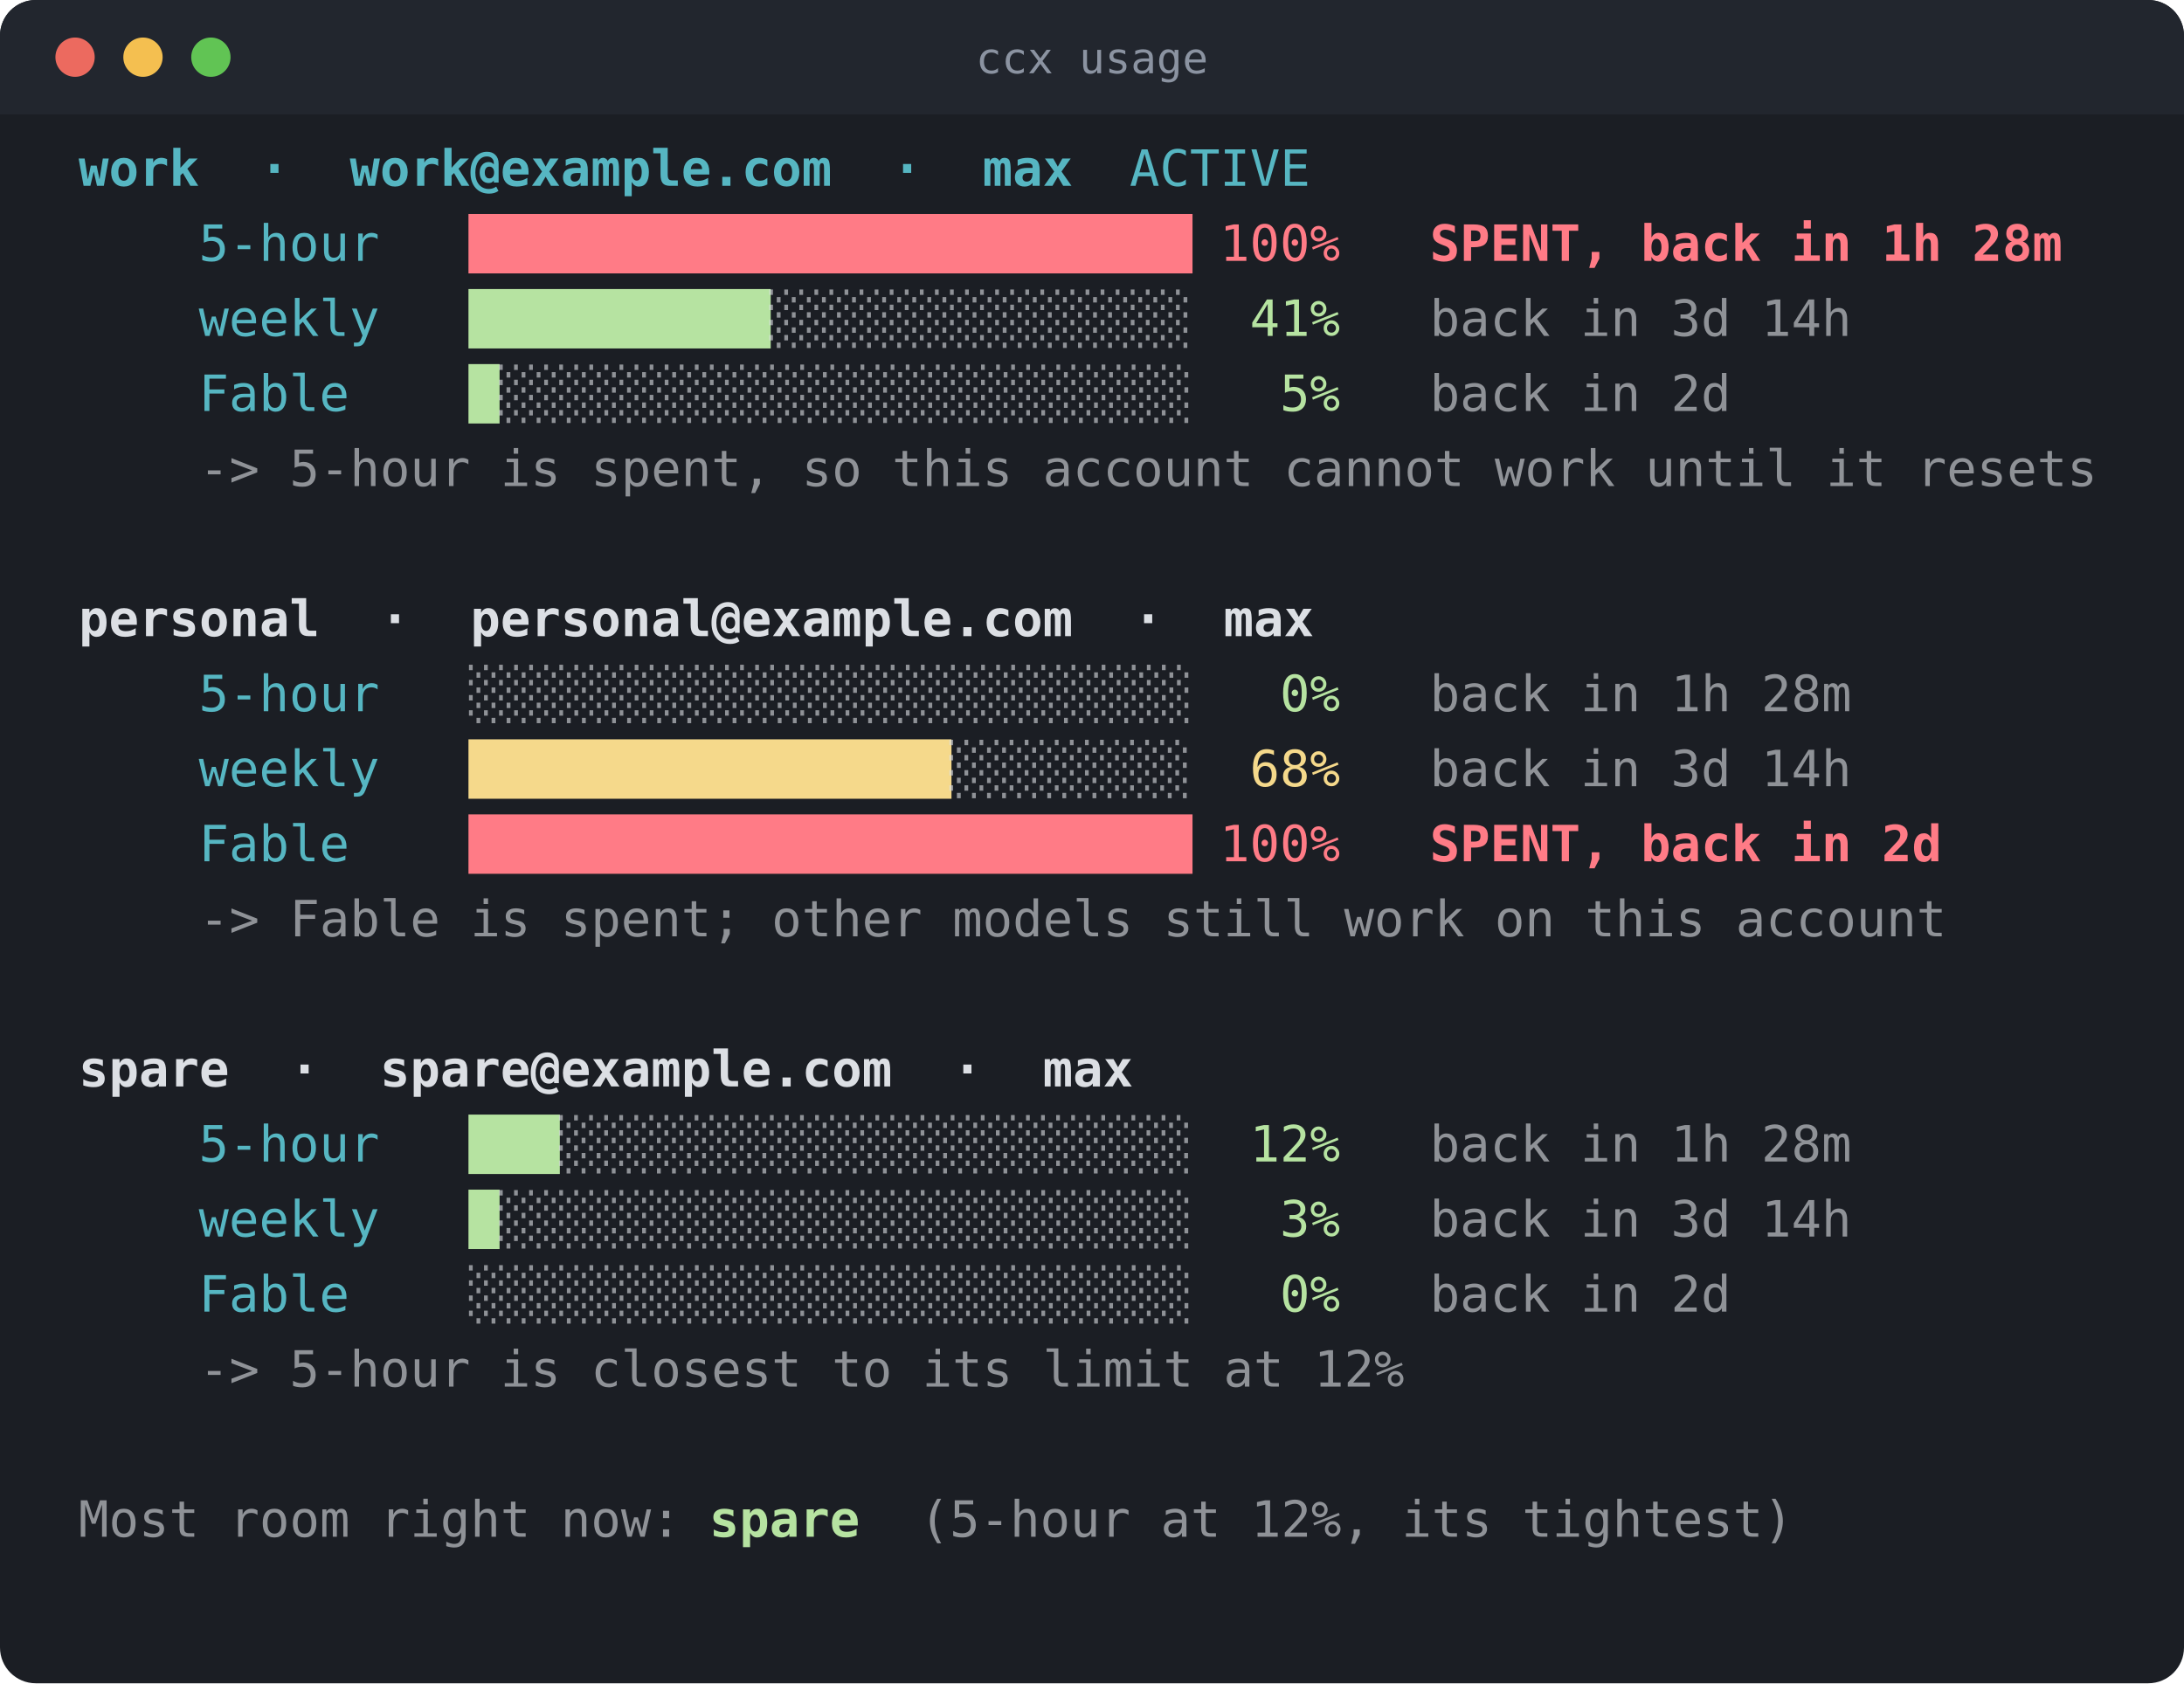
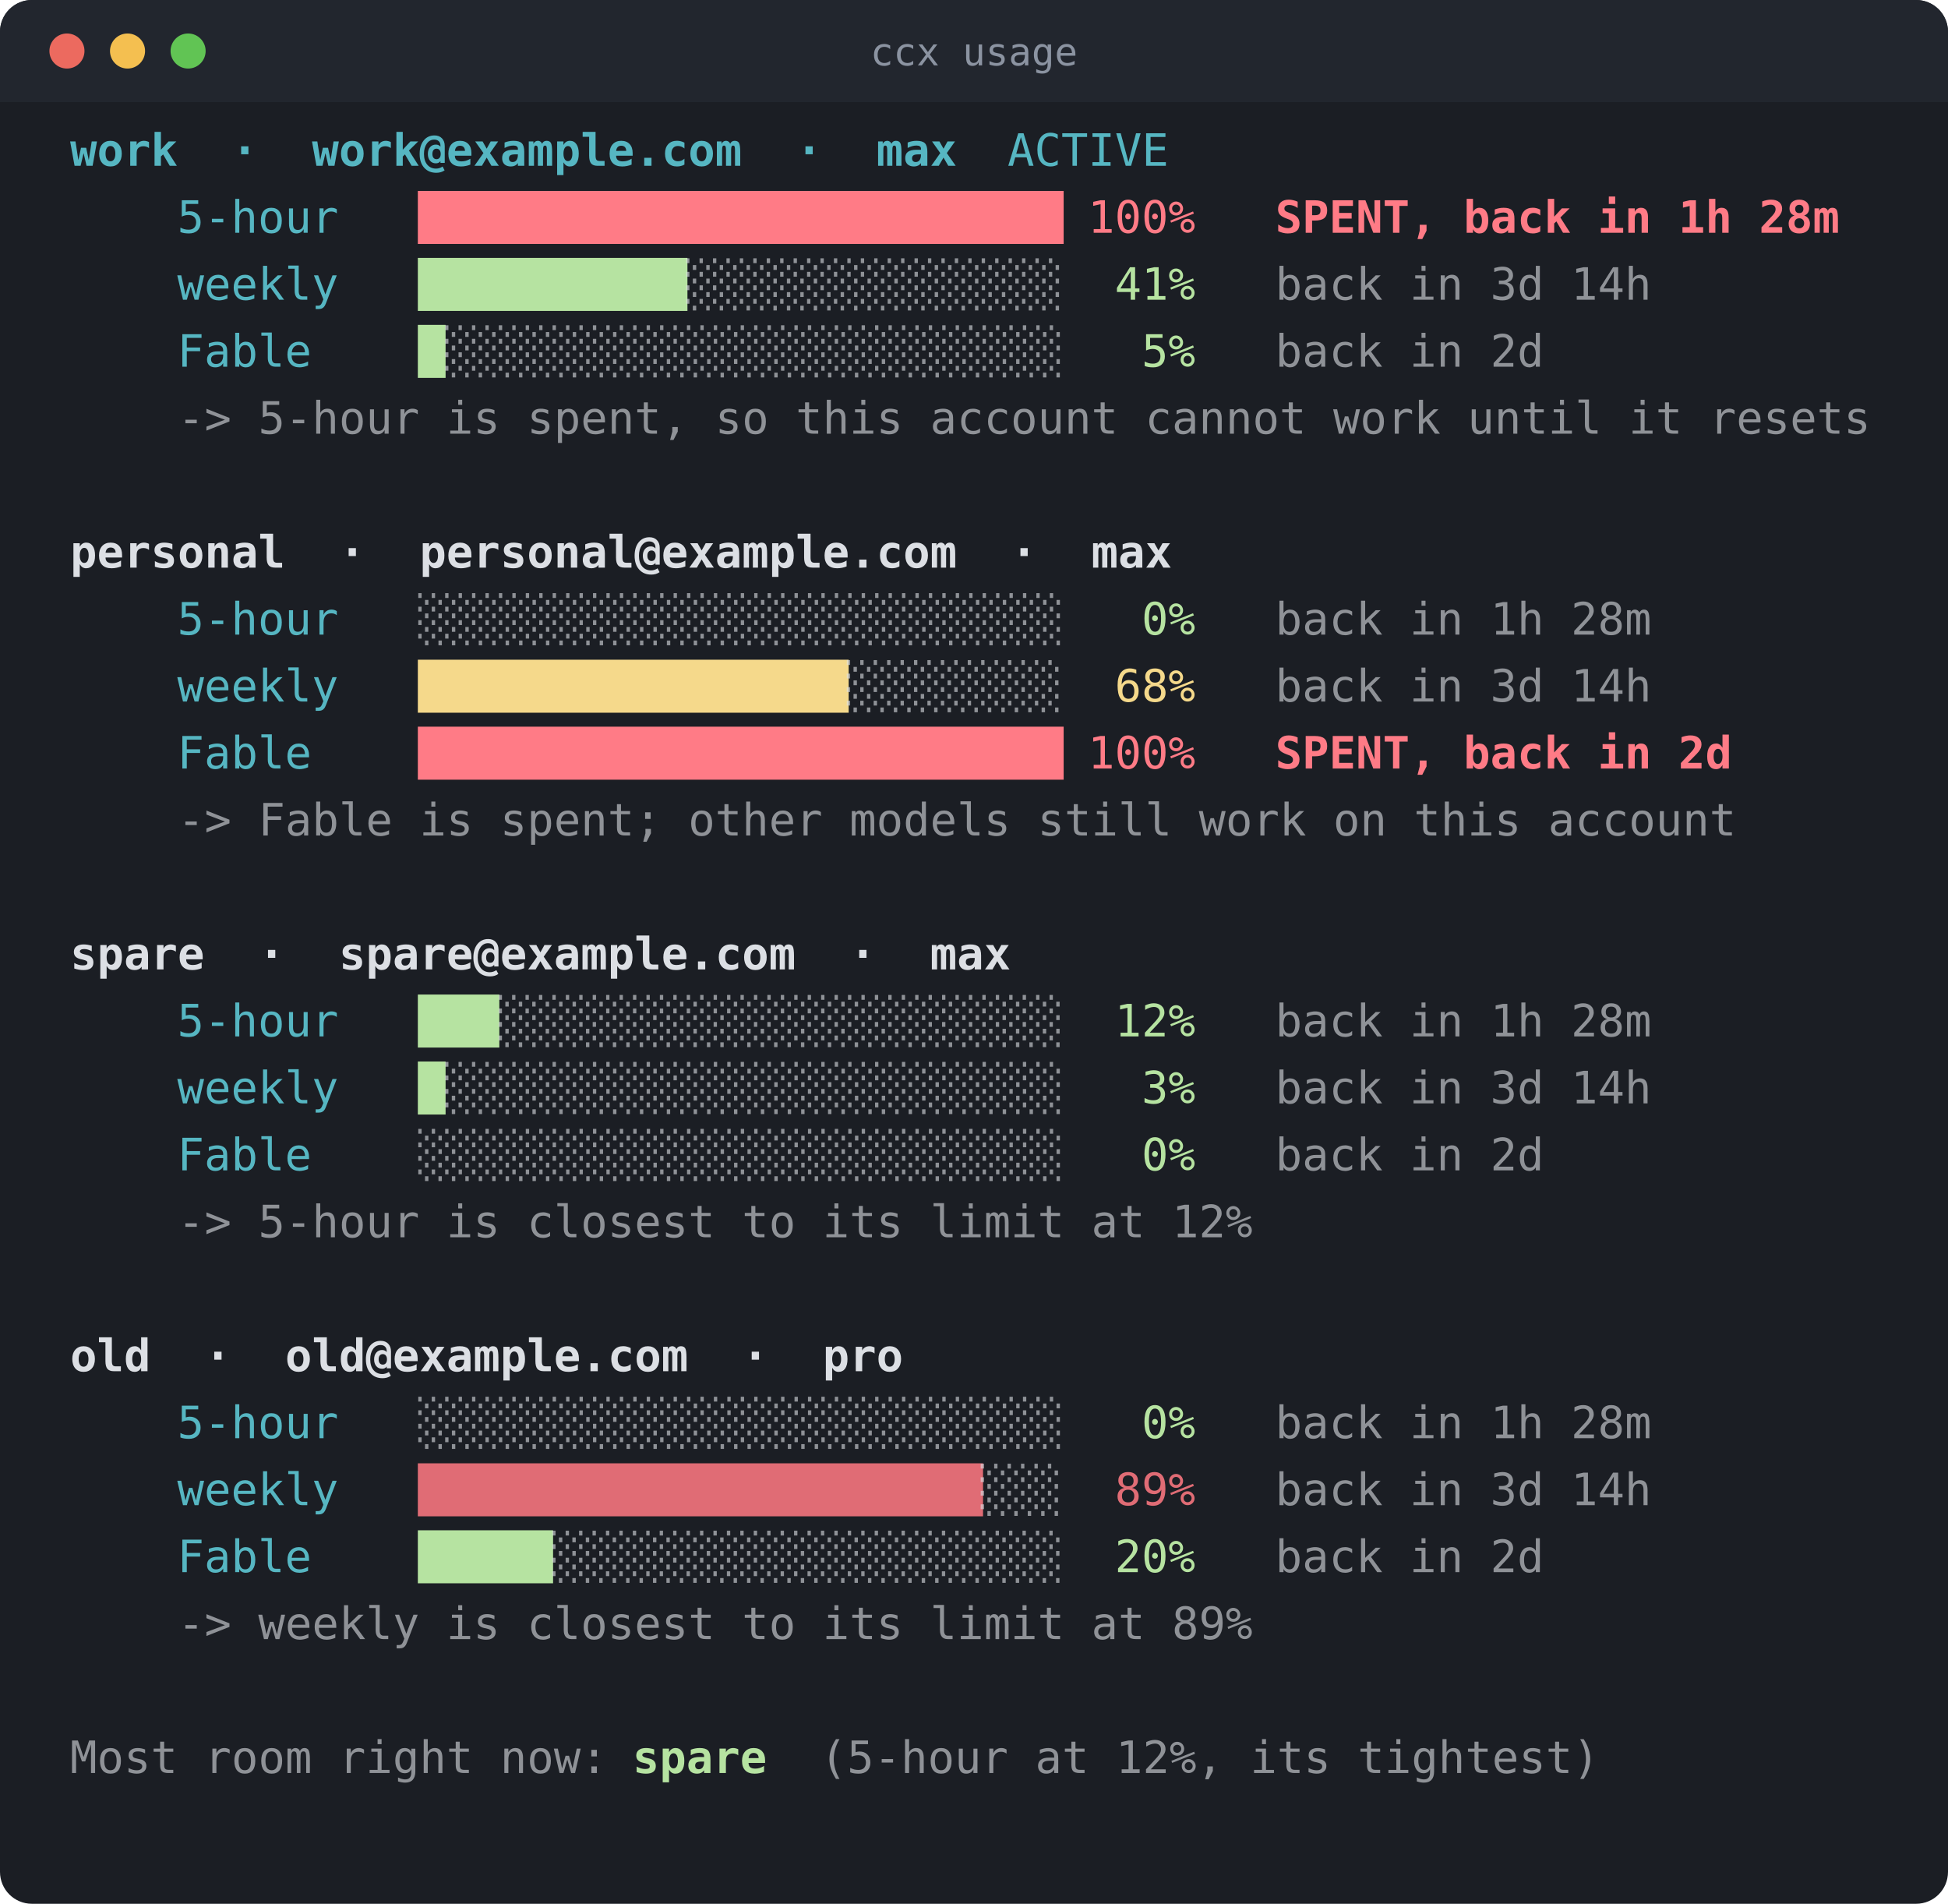
- <svg xmlns="http://www.w3.org/2000/svg" width="611" height="471" viewBox="0 0 611 471" font-family="ui-monospace, SFMono-Regular, Menlo, Consolas, 'DejaVu Sans Mono', monospace" font-size="14">
-   <rect width="611" height="471" rx="10" fill="#1b1e24" />
+ <svg xmlns="http://www.w3.org/2000/svg" width="611" height="597" viewBox="0 0 611 597" font-family="ui-monospace, SFMono-Regular, Menlo, Consolas, 'DejaVu Sans Mono', monospace" font-size="14">
+   <rect width="611" height="597" rx="10" fill="#1b1e24" />
  <rect width="611" height="32" rx="10" fill="#22262e" />
  <rect y="22" width="611" height="10" fill="#22262e" />
  <circle cx="21" cy="16" r="5.5" fill="#ec6a5f" />
  <circle cx="40" cy="16" r="5.5" fill="#f4bf50" />
  <circle cx="59" cy="16" r="5.5" fill="#61c454" />
  <text x="305.5" y="20.5" fill="#8b93a1" font-size="12" text-anchor="middle">ccx usage</text>
  <text x="22.0" y="52" fill="#56b6c2" font-weight="600" xml:space="preserve">work  ·  work@example.com  ·  max</text>
  <text x="316.0" y="52" fill="#56b6c2" xml:space="preserve">ACTIVE</text>
  <text x="55.6" y="73" fill="#56b6c2" xml:space="preserve">5-hour </text>
  <text x="131.2" y="73" fill="#ff7b86" xml:space="preserve">████████████████████████</text>
  <text x="341.2" y="73" fill="#ff7b86" xml:space="preserve">100%</text>
  <text x="400.0" y="73" fill="#ff7b86" font-weight="600" xml:space="preserve">SPENT, back in 1h 28m</text>
  <text x="55.6" y="94" fill="#56b6c2" xml:space="preserve">weekly </text>
  <text x="131.2" y="94" fill="#b6e3a1" xml:space="preserve">██████████</text>
  <text x="215.2" y="94" fill="#dcdfe4" opacity="0.6" xml:space="preserve">░░░░░░░░░░░░░░</text>
  <text x="341.2" y="94" fill="#b6e3a1" xml:space="preserve"> 41%</text>
  <text x="400.0" y="94" fill="#dcdfe4" opacity="0.6" xml:space="preserve">back in 3d 14h</text>
  <text x="55.6" y="115" fill="#56b6c2" xml:space="preserve">Fable  </text>
  <text x="131.2" y="115" fill="#b6e3a1" xml:space="preserve">█</text>
  <text x="139.6" y="115" fill="#dcdfe4" opacity="0.6" xml:space="preserve">░░░░░░░░░░░░░░░░░░░░░░░</text>
  <text x="341.2" y="115" fill="#b6e3a1" xml:space="preserve">  5%</text>
  <text x="400.0" y="115" fill="#dcdfe4" opacity="0.6" xml:space="preserve">back in 2d</text>
  <text x="22.0" y="136" fill="#dcdfe4" opacity="0.6" xml:space="preserve">    -&gt; 5-hour is spent, so this account cannot work until it resets</text>
  <text x="22.0" y="178" fill="#dcdfe4" font-weight="600" xml:space="preserve">personal  ·  personal@example.com  ·  max</text>
  <text x="55.6" y="199" fill="#56b6c2" xml:space="preserve">5-hour </text>
  <text x="131.2" y="199" fill="#dcdfe4" opacity="0.6" xml:space="preserve">░░░░░░░░░░░░░░░░░░░░░░░░</text>
  <text x="341.2" y="199" fill="#b6e3a1" xml:space="preserve">  0%</text>
  <text x="400.0" y="199" fill="#dcdfe4" opacity="0.6" xml:space="preserve">back in 1h 28m</text>
  <text x="55.6" y="220" fill="#56b6c2" xml:space="preserve">weekly </text>
  <text x="131.2" y="220" fill="#f5d98b" xml:space="preserve">████████████████</text>
  <text x="265.6" y="220" fill="#dcdfe4" opacity="0.6" xml:space="preserve">░░░░░░░░</text>
  <text x="341.2" y="220" fill="#f5d98b" xml:space="preserve"> 68%</text>
  <text x="400.0" y="220" fill="#dcdfe4" opacity="0.6" xml:space="preserve">back in 3d 14h</text>
  <text x="55.6" y="241" fill="#56b6c2" xml:space="preserve">Fable  </text>
  <text x="131.2" y="241" fill="#ff7b86" xml:space="preserve">████████████████████████</text>
  <text x="341.2" y="241" fill="#ff7b86" xml:space="preserve">100%</text>
  <text x="400.0" y="241" fill="#ff7b86" font-weight="600" xml:space="preserve">SPENT, back in 2d</text>
  <text x="22.0" y="262" fill="#dcdfe4" opacity="0.6" xml:space="preserve">    -&gt; Fable is spent; other models still work on this account</text>
  <text x="22.0" y="304" fill="#dcdfe4" font-weight="600" xml:space="preserve">spare  ·  spare@example.com  ·  max</text>
  <text x="55.6" y="325" fill="#56b6c2" xml:space="preserve">5-hour </text>
  <text x="131.2" y="325" fill="#b6e3a1" xml:space="preserve">███</text>
  <text x="156.4" y="325" fill="#dcdfe4" opacity="0.6" xml:space="preserve">░░░░░░░░░░░░░░░░░░░░░</text>
  <text x="341.2" y="325" fill="#b6e3a1" xml:space="preserve"> 12%</text>
  <text x="400.0" y="325" fill="#dcdfe4" opacity="0.6" xml:space="preserve">back in 1h 28m</text>
  <text x="55.6" y="346" fill="#56b6c2" xml:space="preserve">weekly </text>
  <text x="131.2" y="346" fill="#b6e3a1" xml:space="preserve">█</text>
  <text x="139.6" y="346" fill="#dcdfe4" opacity="0.6" xml:space="preserve">░░░░░░░░░░░░░░░░░░░░░░░</text>
  <text x="341.2" y="346" fill="#b6e3a1" xml:space="preserve">  3%</text>
  <text x="400.0" y="346" fill="#dcdfe4" opacity="0.6" xml:space="preserve">back in 3d 14h</text>
  <text x="55.6" y="367" fill="#56b6c2" xml:space="preserve">Fable  </text>
  <text x="131.2" y="367" fill="#dcdfe4" opacity="0.6" xml:space="preserve">░░░░░░░░░░░░░░░░░░░░░░░░</text>
  <text x="341.2" y="367" fill="#b6e3a1" xml:space="preserve">  0%</text>
  <text x="400.0" y="367" fill="#dcdfe4" opacity="0.6" xml:space="preserve">back in 2d</text>
  <text x="22.0" y="388" fill="#dcdfe4" opacity="0.6" xml:space="preserve">    -&gt; 5-hour is closest to its limit at 12%</text>
-   <text x="22.0" y="430" fill="#dcdfe4" opacity="0.6" xml:space="preserve">Most room right now: </text>
-   <text x="198.4" y="430" fill="#b6e3a1" font-weight="600" xml:space="preserve">spare</text>
-   <text x="240.4" y="430" fill="#dcdfe4" opacity="0.6" xml:space="preserve">  (5-hour at 12%, its tightest)</text>
+   <text x="22.0" y="430" fill="#dcdfe4" font-weight="600" xml:space="preserve">old  ·  old@example.com  ·  pro</text>
+   <text x="55.6" y="451" fill="#56b6c2" xml:space="preserve">5-hour </text>
+   <text x="131.2" y="451" fill="#dcdfe4" opacity="0.6" xml:space="preserve">░░░░░░░░░░░░░░░░░░░░░░░░</text>
+   <text x="341.2" y="451" fill="#b6e3a1" xml:space="preserve">  0%</text>
+   <text x="400.0" y="451" fill="#dcdfe4" opacity="0.6" xml:space="preserve">back in 1h 28m</text>
+   <text x="55.6" y="472" fill="#56b6c2" xml:space="preserve">weekly </text>
+   <text x="131.2" y="472" fill="#e06c75" xml:space="preserve">█████████████████████</text>
+   <text x="307.6" y="472" fill="#dcdfe4" opacity="0.6" xml:space="preserve">░░░</text>
+   <text x="341.2" y="472" fill="#e06c75" xml:space="preserve"> 89%</text>
+   <text x="400.0" y="472" fill="#dcdfe4" opacity="0.6" xml:space="preserve">back in 3d 14h</text>
+   <text x="55.6" y="493" fill="#56b6c2" xml:space="preserve">Fable  </text>
+   <text x="131.2" y="493" fill="#b6e3a1" xml:space="preserve">█████</text>
+   <text x="173.2" y="493" fill="#dcdfe4" opacity="0.6" xml:space="preserve">░░░░░░░░░░░░░░░░░░░</text>
+   <text x="341.2" y="493" fill="#b6e3a1" xml:space="preserve"> 20%</text>
+   <text x="400.0" y="493" fill="#dcdfe4" opacity="0.6" xml:space="preserve">back in 2d</text>
+   <text x="22.0" y="514" fill="#dcdfe4" opacity="0.6" xml:space="preserve">    -&gt; weekly is closest to its limit at 89%</text>
+   <text x="22.0" y="556" fill="#dcdfe4" opacity="0.6" xml:space="preserve">Most room right now: </text>
+   <text x="198.4" y="556" fill="#b6e3a1" font-weight="600" xml:space="preserve">spare</text>
+   <text x="240.4" y="556" fill="#dcdfe4" opacity="0.6" xml:space="preserve">  (5-hour at 12%, its tightest)</text>
</svg>
